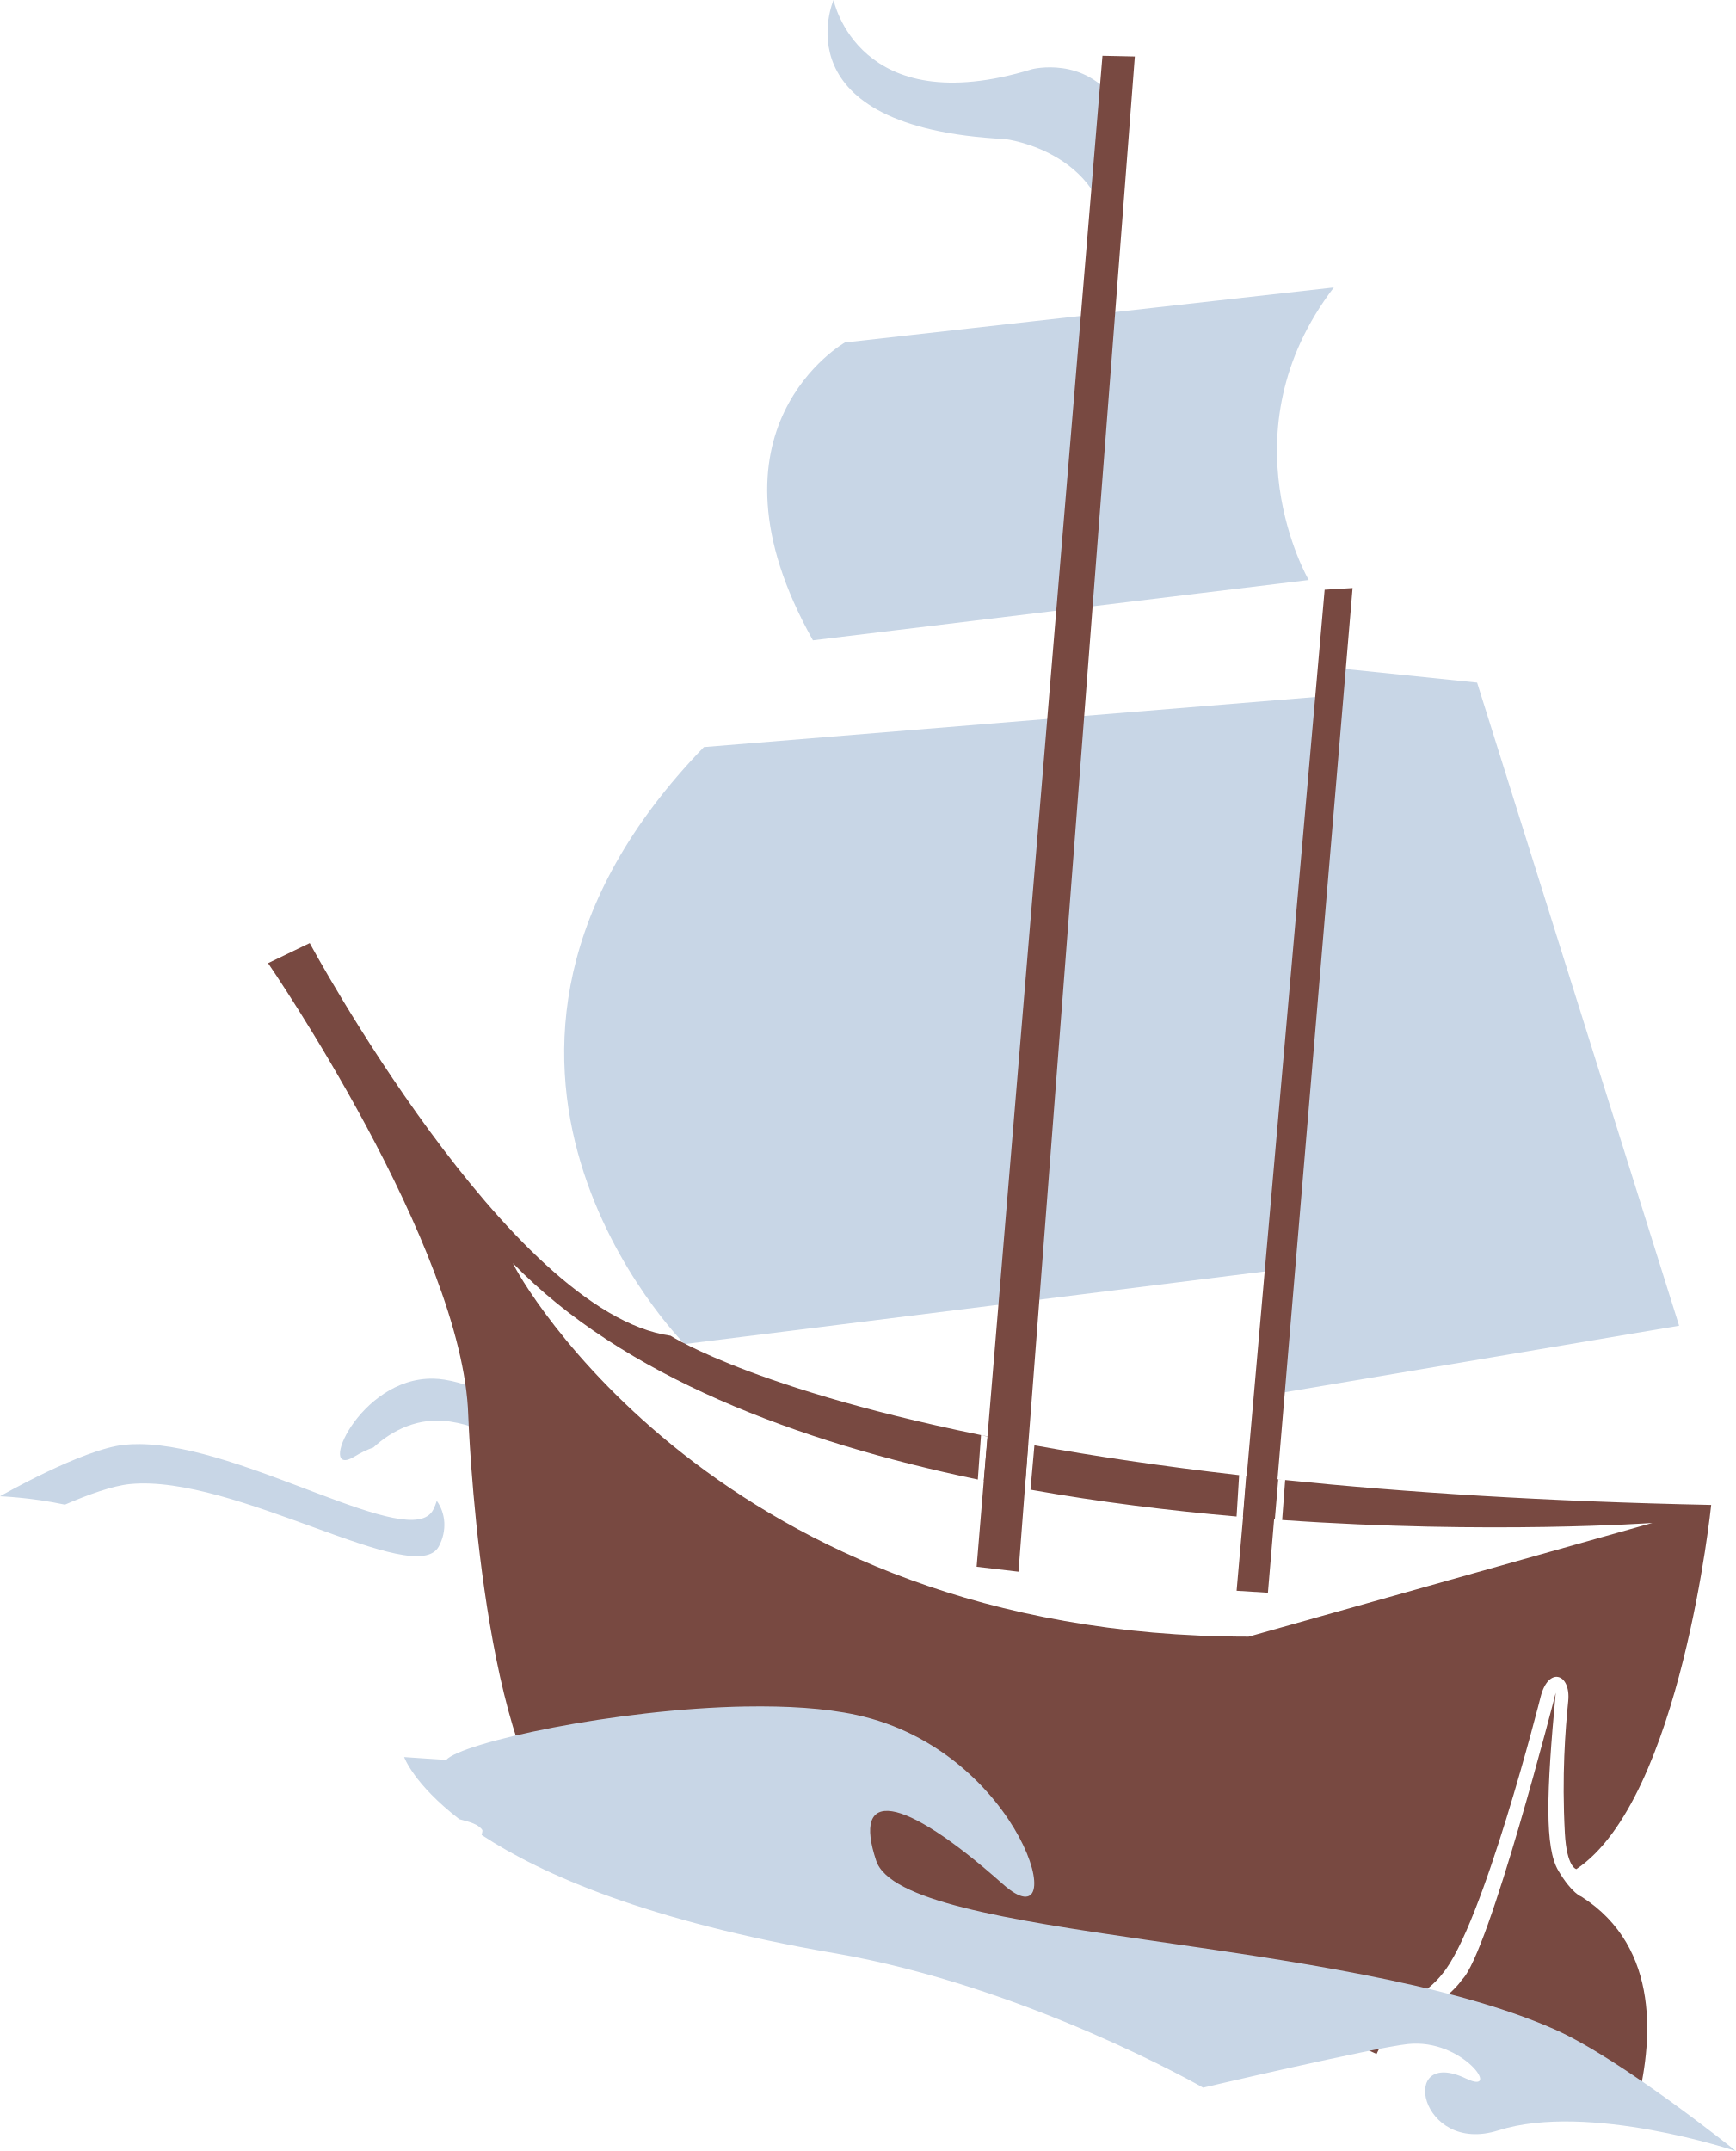
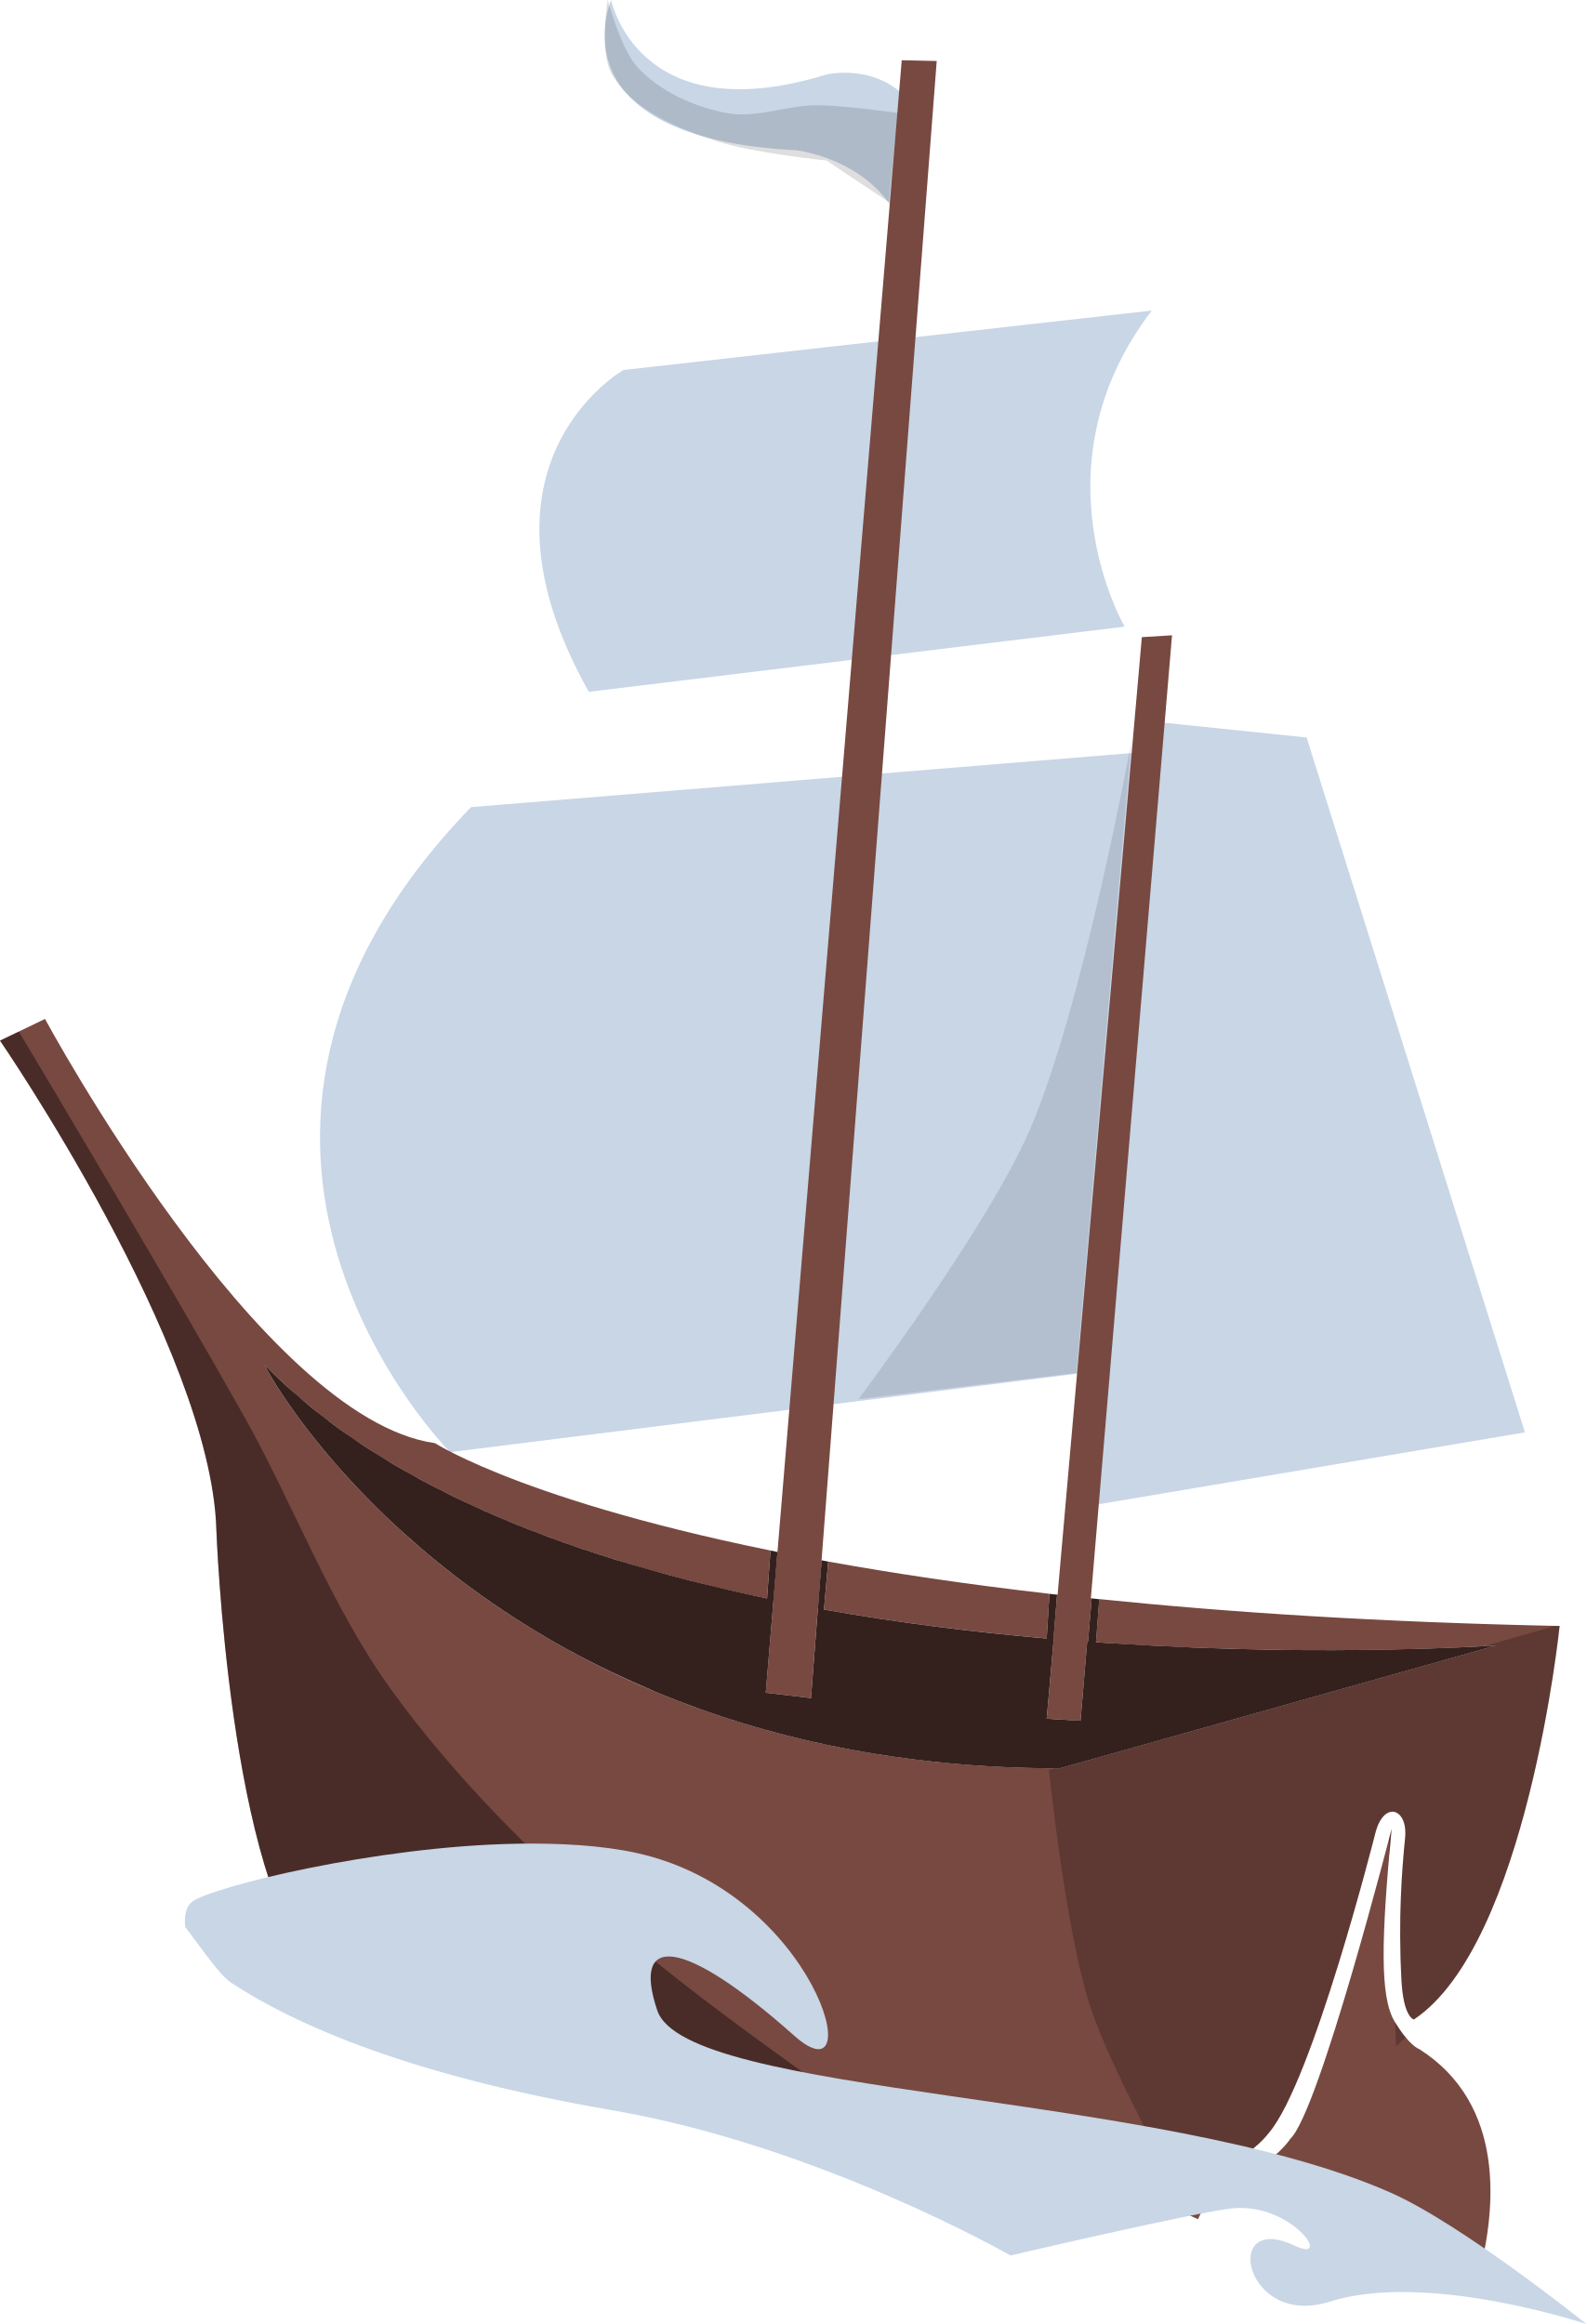
- <svg xmlns="http://www.w3.org/2000/svg" width="65.632mm" height="81.311mm" viewBox="0 0 65.632 81.311" version="1.1" id="svg1" xml:space="preserve">
+ <svg xmlns="http://www.w3.org/2000/svg" width="55.496mm" height="81.311mm" viewBox="0 0 55.496 81.311" version="1.1" id="svg1" xml:space="preserve">
  <defs id="defs1">
    <clipPath clipPathUnits="userSpaceOnUse" id="clipPath22">
      <g id="use22">
        <path id="path22" style="fill:#e2e9f2;stroke-width:0.217" d="m 136.473,83.27 a 4.779,4.779 0 0 0 -4.778,4.78 4.779,4.779 0 0 0 4.778,4.78 4.779,4.779 0 0 0 4.78,-4.78 4.779,4.779 0 0 0 -4.78,-4.78 z" />
      </g>
    </clipPath>
    <mask maskUnits="userSpaceOnUse" id="mask23">
      <ellipse style="fill:#e2e9f2;fill-opacity:1;stroke:none;stroke-width:0.265;stroke-opacity:1" id="ellipse23" cx="137.391" cy="87.986" rx="4.02" ry="3.988" />
    </mask>
    <clipPath clipPathUnits="userSpaceOnUse" id="clipPath4950-4-3">
      <path id="path4952-3-2" d="m -325.387,119.294 30.599,1.211 c 0,0 -0.745,8.615 -1.594,12.845 -0.752,3.744 -3.086,11.032 -3.086,11.032 l -25.715,3.151 z" style="fill:none;stroke:#000000;stroke-width:0.265px;stroke-linecap:butt;stroke-linejoin:miter;stroke-opacity:1" />
    </clipPath>
  </defs>
-   <path id="path4956-6-6-8-0-4" style="fill:#c8d6e6;fill-opacity:1;stroke:none;stroke-width:0.064px;stroke-linecap:butt;stroke-linejoin:miter;stroke-opacity:1" d="m 16.378,52.115 c -2.808,-0.054 -4.448,3.851 -2.97,2.942 0.245,-0.151 0.481,-0.261 0.707,-0.339 0.701,-0.647 1.709,-1.164 2.897,-0.982 3.066,0.469 3.765,3.375 5.988,5.218 0.688,0.571 1.525,1.027 2.395,1.391 3.186,0.218 5.332,0.101 5.332,0.101 0,0 -5.171,-0.47 -7.938,-2.86 -2.223,-1.919 -2.922,-4.945 -5.988,-5.434 -0.144,-0.023 -0.285,-0.035 -0.423,-0.038 z M 5.274,54.59 c -0.197,-0.002 -0.388,0.006 -0.573,0.025 C 3.116,54.777 0,56.562 0,56.562 c 0,0 1.17,0.04 2.454,0.316 0.861,-0.372 1.794,-0.712 2.459,-0.778 3.944,-0.388 10.809,4.009 11.681,2.352 0.317,-0.601 0.254,-1.248 -0.081,-1.718 -0.033,0.111 -0.076,0.221 -0.131,0.33 -0.832,1.644 -7.108,-2.438 -11.109,-2.475 z" />
-   <path style="fill:#c8d6e6;fill-opacity:1;fill-rule:evenodd;stroke:none;stroke-width:0.303;stroke-dasharray:none;stroke-opacity:1" d="M 41.97,9.756 C 42.089,5.739 38.001,5.257 38.001,5.257 29.407,4.819 31.515,0 31.515,0 c 0,0 0.931,4.631 7.508,2.614 0,0 1.992,-0.511 3.17,1.24 z" id="path1977-2" />
-   <path style="fill:#c8d6e6;fill-opacity:1;fill-rule:evenodd;stroke:none;stroke-width:0.305;stroke-dasharray:none;stroke-opacity:1" d="m 26.613,28.24 24.699,-2.022 c 0,0 -1.241,13.229 -1.937,21.649 L 25.882,50.807 c 0,0 -10.712,-10.74 0.731,-22.567 z" id="path1971-2" />
-   <path style="fill:#c8d6e6;fill-opacity:1;fill-rule:evenodd;stroke:none;stroke-width:0.303;stroke-dasharray:none;stroke-opacity:1" d="m 50.429,10.866 c -4.201,5.493 -0.95,11.059 -0.95,11.059 L 30.735,24.204 C 26.233,16.187 31.945,12.945 31.945,12.945 Z" id="path1969-1" />
-   <path style="fill:#c8d6e6;fill-opacity:1;fill-rule:evenodd;stroke:none;stroke-width:0.382;stroke-dasharray:none;stroke-opacity:1" d="m 50.444,25.244 5.402,0.559 7.638,24.311 -15.462,2.608 z" id="path10694" />
-   <path id="path2275-2" style="fill:#784941;fill-opacity:1;fill-rule:evenodd;stroke:none;stroke-width:0.319;stroke-dasharray:none;stroke-opacity:1" d="m 50.082,22.292 1.056,-0.064 -3.201,37.979 -1.184,-0.074 z m -8.4,-20.184 1.224,0.026 -4.399,57.278 -1.583,-0.187 z" />
-   <path id="path2143-3" style="fill:#784941;fill-opacity:1;fill-rule:evenodd;stroke:none;stroke-width:0.35;stroke-dasharray:none;stroke-opacity:1" d="m 58.821,63.983 c 0,0 -2.528,9.883 -3.546,10.85 0,0 -0.291,0.471 -1.104,1.005 l 7.694,3.782 c 0.615,-2.341 0.954,-5.999 -2.078,-7.927 0,0 -0.351,-0.106 -0.869,-0.978 -0.515,-0.867 -0.458,-2.908 -0.098,-6.732 z m -6.28,12.649 c -0.49,0.175 -1.059,0.333 -1.718,0.455 l 1.221,0.557 z M 11.71,35.65 10.135,36.409 c 0,0 7.375,10.727 7.569,17.096 0,0 0.434,12.338 3.567,15.543 v 5.2e-4 c 6.375,5.478 26.174,7.329 26.174,7.329 2.952,0.217 4.663,-0.185 5.636,-0.642 0.973,-0.457 1.443,-1.112 1.443,-1.112 1.531,-1.788 3.721,-10.47 3.721,-10.47 0.289,-1.174 1.151,-0.903 1.046,0.151 -0.109,1.09 -0.245,2.794 -0.127,4.989 0.07,1.296 0.434,1.363 0.434,1.363 3.957,-2.639 5.098,-13.768 5.098,-13.768 -6.242,-0.128 -11.567,-0.474 -16.107,-0.941 l -0.114,1.511 c 7.858,0.552 13.997,0.111 13.997,0.111 l -15.265,4.298 C 27.14,61.863 19.542,48.164 19.394,47.753 23.548,52.031 30.16,54.51 36.969,55.928 l 0.121,-1.679 0.252,0.058 -0.146,1.67 c 0.516,0.106 1.032,0.205 1.549,0.299 l 0.126,-1.683 C 28.83,52.748 25.351,50.492 25.351,50.492 19.241,49.636 11.71,35.65 11.71,35.65 Z m 27.399,18.986 -0.149,1.677 c 2.645,0.472 5.286,0.795 7.792,1.013 l 0.097,-1.563 c -2.925,-0.335 -5.494,-0.721 -7.74,-1.128 z m 8.007,1.157 -0.125,1.554 c 0.407,0.035 0.807,0.064 1.207,0.093 l 0.129,-1.515 0.146,0.012 c -0.457,-0.047 -0.915,-0.095 -1.357,-0.145 z" />
-   <path id="path4956-6-6-8" style="fill:#c8d6e6;fill-opacity:1;stroke:none;stroke-width:0.112px;stroke-linecap:butt;stroke-linejoin:miter;stroke-opacity:1" d="m 28.198,64.508 c -4.947,0.089 -10.749,1.369 -11.33,2.021 -0.569,-0.038 -1.588,-0.109 -1.588,-0.109 0,0 0.352,1.012 2.087,2.349 0.042,0.011 0.084,0.022 0.126,0.034 0.182,0.047 0.363,0.098 0.53,0.186 0.052,0.031 0.227,0.154 0.218,0.22 -0.007,0.052 -0.018,0.104 -0.032,0.156 2.287,1.501 6.296,3.257 13.326,4.466 7.273,1.25 13.951,5.085 13.951,5.085 0,0 6.435,-1.506 7.738,-1.647 2.104,-0.228 3.574,1.957 2.208,1.306 -2.593,-1.237 -1.768,2.905 1.213,1.958 3.412,-1.085 8.986,0.78 8.986,0.78 0,0 -4.325,-3.477 -6.833,-4.59 -8.06,-3.576 -24.657,-3.353 -25.671,-6.385 -0.906,-2.71 0.91,-2.566 4.792,0.887 2.692,2.395 0.775,-5.031 -5.546,-6.399 -1.187,-0.257 -2.64,-0.344 -4.176,-0.317 z" />
+   <path style="fill:#c8d6e6;fill-opacity:1;fill-rule:evenodd;stroke:none;stroke-width:0.303;stroke-dasharray:none;stroke-opacity:1" d="M 31.835,9.756 C 31.954,5.739 27.866,5.257 27.866,5.257 19.272,4.819 21.38,0 21.38,0 c 0,0 0.931,4.631 7.508,2.614 0,0 1.992,-0.511 3.17,1.24 z" id="path1977-2" />
+   <path style="fill:#c8d6e6;fill-opacity:1;fill-rule:evenodd;stroke:none;stroke-width:0.305;stroke-dasharray:none;stroke-opacity:1" d="m 16.478,28.24 24.699,-2.022 c 0,0 -1.241,13.229 -1.937,21.649 l -23.493,2.94 c 0,0 -10.712,-10.74 0.731,-22.567 z" id="path1971-2" />
+   <path style="fill:#c8d6e6;fill-opacity:1;fill-rule:evenodd;stroke:none;stroke-width:0.303;stroke-dasharray:none;stroke-opacity:1" d="m 40.294,10.866 c -4.201,5.493 -0.95,11.059 -0.95,11.059 l -18.745,2.28 c -4.502,-8.017 1.21,-11.259 1.21,-11.259 z" id="path1969-1" />
+   <path style="fill:#c8d6e6;fill-opacity:1;fill-rule:evenodd;stroke:none;stroke-width:0.382;stroke-dasharray:none;stroke-opacity:1" d="m 40.308,25.244 5.402,0.559 7.638,24.311 -15.462,2.608 z" id="path10694" />
+   <path id="path2275-2" style="fill:#784941;fill-opacity:1;fill-rule:evenodd;stroke:none;stroke-width:0.319;stroke-dasharray:none;stroke-opacity:1" d="m 39.946,22.292 1.056,-0.064 -3.201,37.979 -1.184,-0.074 z m -8.4,-20.184 1.224,0.026 -4.399,57.278 -1.583,-0.187 z" />
+   <path id="path2143-3" style="fill:#784941;fill-opacity:1;fill-rule:evenodd;stroke:none;stroke-width:0.35;stroke-dasharray:none;stroke-opacity:1" d="m 48.685,63.983 c 0,0 -2.528,9.883 -3.546,10.85 0,0 -0.291,0.471 -1.104,1.005 l 7.694,3.782 c 0.615,-2.341 0.954,-5.999 -2.078,-7.927 0,0 -0.351,-0.106 -0.869,-0.978 -0.515,-0.867 -0.458,-2.908 -0.098,-6.732 z m -6.28,12.649 c -0.49,0.175 -1.059,0.333 -1.718,0.455 l 1.221,0.557 z M 1.575,35.65 0,36.409 c 0,0 7.375,10.727 7.569,17.096 0,0 0.434,12.338 3.567,15.543 v 5.2e-4 c 6.375,5.478 26.174,7.329 26.174,7.329 2.952,0.217 4.663,-0.185 5.636,-0.642 0.973,-0.457 1.443,-1.112 1.443,-1.112 1.531,-1.788 3.721,-10.47 3.721,-10.47 0.289,-1.174 1.151,-0.903 1.046,0.151 -0.109,1.09 -0.245,2.794 -0.127,4.989 0.07,1.296 0.434,1.363 0.434,1.363 3.957,-2.639 5.098,-13.768 5.098,-13.768 -6.242,-0.128 -11.567,-0.474 -16.107,-0.941 l -0.114,1.511 c 7.858,0.552 13.997,0.111 13.997,0.111 l -15.265,4.298 C 17.004,61.863 9.407,48.164 9.258,47.753 c 4.155,4.278 10.767,6.756 17.575,8.175 l 0.121,-1.679 0.252,0.058 -0.146,1.67 c 0.516,0.106 1.032,0.205 1.549,0.299 l 0.126,-1.683 C 18.695,52.748 15.216,50.492 15.216,50.492 9.106,49.636 1.575,35.65 1.575,35.65 Z m 27.399,18.986 -0.149,1.677 c 2.645,0.472 5.286,0.795 7.792,1.013 l 0.097,-1.563 c -2.925,-0.335 -5.494,-0.721 -7.74,-1.128 z m 8.007,1.157 -0.125,1.554 c 0.407,0.035 0.807,0.064 1.207,0.093 l 0.129,-1.515 0.146,0.012 c -0.457,-0.047 -0.915,-0.095 -1.357,-0.145 z" />
+   <path id="path10" style="fill:#34201c;stroke-width:0.886;stroke-linejoin:round" d="M 9.258 47.753 C 9.277 47.805 9.412 48.064 9.673 48.478 C 9.803 48.685 9.966 48.93 10.161 49.208 C 10.55 49.764 11.071 50.448 11.733 51.208 C 12.064 51.588 12.43 51.987 12.833 52.399 C 13.235 52.81 13.674 53.234 14.151 53.663 C 15.581 54.952 17.351 56.293 19.492 57.509 C 20.454 58.055 21.498 58.572 22.613 59.051 C 22.739 59.105 22.86 59.162 22.988 59.216 C 26.771 60.783 31.429 61.868 37.074 61.87 L 52.338 57.572 C 52.338 57.572 51.838 57.603 51.041 57.639 C 50.432 57.665 49.634 57.693 48.654 57.712 C 46.222 57.762 42.814 57.749 38.862 57.491 C 38.685 57.479 38.521 57.474 38.342 57.461 L 38.456 55.952 L 38.288 55.934 L 38.191 55.925 L 38.063 57.44 C 38.053 57.439 38.044 57.439 38.034 57.438 L 37.801 60.206 L 36.617 60.133 L 36.862 57.347 C 36.86 57.347 36.858 57.347 36.856 57.347 L 36.981 55.793 L 36.714 55.765 L 36.617 57.327 C 34.11 57.109 31.47 56.786 28.825 56.313 L 28.973 54.636 C 28.987 54.638 29.003 54.641 29.016 54.643 L 28.742 54.591 L 28.372 59.412 L 26.789 59.225 L 27.199 54.304 L 26.955 54.248 L 26.834 55.928 C 26.72 55.904 26.609 55.874 26.496 55.85 L 26.496 55.854 C 25.866 55.719 25.239 55.572 24.615 55.418 C 24.452 55.378 24.289 55.34 24.126 55.298 C 23.437 55.123 22.755 54.932 22.079 54.732 C 21.908 54.68 21.735 54.632 21.564 54.579 C 21.549 54.574 21.533 54.569 21.518 54.565 C 21.132 54.445 20.75 54.321 20.37 54.193 C 20.344 54.184 20.318 54.175 20.292 54.166 C 19.928 54.042 19.565 53.914 19.207 53.782 C 19.145 53.759 19.085 53.734 19.023 53.711 C 18.703 53.591 18.385 53.469 18.071 53.341 C 17.968 53.3 17.868 53.256 17.766 53.214 C 17.49 53.099 17.214 52.984 16.943 52.863 C 16.84 52.818 16.741 52.77 16.64 52.723 C 16.369 52.6 16.098 52.475 15.833 52.346 C 15.75 52.305 15.671 52.263 15.589 52.222 C 15.314 52.085 15.039 51.946 14.771 51.802 C 14.672 51.749 14.576 51.691 14.478 51.637 C 14.232 51.501 13.985 51.365 13.745 51.223 C 13.63 51.154 13.519 51.081 13.405 51.011 C 13.187 50.878 12.969 50.745 12.757 50.607 C 12.617 50.515 12.484 50.418 12.347 50.324 C 12.168 50.202 11.988 50.081 11.814 49.955 C 11.631 49.822 11.456 49.683 11.279 49.545 C 11.158 49.451 11.033 49.36 10.915 49.264 C 10.728 49.113 10.551 48.954 10.372 48.798 C 10.268 48.707 10.159 48.619 10.057 48.526 C 9.782 48.275 9.515 48.018 9.258 47.753 z " />
+   <path style="fill:#000000;fill-opacity:0.108;stroke:none;stroke-width:0.886;stroke-linejoin:round" d="m 39.585,25.9 -1.929,22.134 -7.623,0.918 c 0,0 4.488,-5.975 5.97,-9.368 1.887,-4.321 3.582,-13.685 3.582,-13.685 z" id="path12" />
+   <path id="path13" style="fill:#000000;fill-opacity:0.215;stroke:none;stroke-width:0.886;stroke-linejoin:round" d="M 54.41 56.886 L 51.916 57.595 C 52.029 57.588 52.338 57.572 52.338 57.572 L 37.074 61.87 C 37.015 61.87 36.959 61.867 36.901 61.867 L 36.696 61.924 C 36.696 61.924 37.267 67.477 38.112 70.116 C 38.71 71.982 40.326 75.001 41.031 76.282 C 41.863 76.15 42.49 75.95 42.946 75.736 C 43.92 75.28 44.39 74.625 44.39 74.625 C 45.921 72.837 48.11 64.155 48.11 64.155 C 48.399 62.981 49.261 63.251 49.157 64.306 C 49.047 65.396 48.912 67.1 49.03 69.295 C 49.1 70.591 49.464 70.658 49.464 70.658 C 53.421 68.02 54.563 56.891 54.563 56.891 C 54.51 56.89 54.462 56.887 54.41 56.886 z M 48.685 63.983 C 48.685 63.983 48.605 64.286 48.588 64.351 L 48.608 64.923 C 48.636 64.6 48.652 64.336 48.685 63.983 z M 48.809 70.754 L 48.838 71.593 C 48.838 71.593 49.018 71.429 49.179 71.281 C 49.07 71.15 48.948 70.981 48.809 70.754 z M 45.156 74.81 C 45.151 74.816 45.145 74.828 45.14 74.833 C 45.14 74.833 45.118 74.859 45.117 74.861 L 45.145 74.845 L 45.156 74.81 z M 41.395 76.928 C 41.394 76.928 41.393 76.928 41.391 76.929 L 41.392 76.93 L 41.395 76.928 z " />
+   <path id="path14" style="fill:#000000;fill-opacity:0.393;stroke:none;stroke-width:0.886;stroke-linejoin:round" d="M 0.66 36.091 L 0 36.409 C 0 36.409 7.375 47.136 7.569 53.505 C 7.569 53.505 8.003 65.843 11.136 69.048 L 11.136 69.049 C 15.628 72.909 26.682 74.943 32.881 75.822 C 31.193 74.687 24.866 70.387 21.653 67.552 C 18.758 64.996 15.957 62.262 13.695 59.131 C 11.562 56.178 10.298 52.683 8.513 49.507 C 6.051 45.126 1.708 37.846 0.66 36.091 z " />
+   <path style="fill:#000000;fill-opacity:0.129;stroke:none;stroke-width:0.886;stroke-linejoin:round" d="m 21.258,-0.021 c 0,0 -0.297,1.866 0.146,2.621 0.739,1.261 2.277,1.885 3.702,2.35 1.224,0.4 3.806,0.666 3.806,0.666 l 2.184,1.456 0.312,-3.12 c 0,0 -1.868,-0.265 -2.808,-0.27 C 27.529,3.675 26.448,4.16 25.397,3.952 24.266,3.728 23.111,3.21 22.319,2.371 21.72,1.737 21.258,-0.021 21.258,-0.021 Z" id="path15" />
+   <path id="path4956-6-6-8" style="fill:#c8d6e6;fill-opacity:1;stroke:none;stroke-width:0.112px;stroke-linecap:butt;stroke-linejoin:miter;stroke-opacity:1" d="m 18.063,64.508 c -4.947,0.089 -10.623,1.508 -11.33,2.021 -0.349,0.253 -0.252,0.891 -0.252,0.891 1.133,1.541 1.292,1.705 1.593,1.943 2.287,1.501 6.296,3.257 13.326,4.466 7.273,1.25 13.951,5.085 13.951,5.085 0,0 6.435,-1.506 7.738,-1.647 2.104,-0.228 3.574,1.957 2.208,1.306 -2.593,-1.237 -1.768,2.905 1.213,1.958 3.412,-1.085 8.986,0.78 8.986,0.78 0,0 -4.325,-3.477 -6.833,-4.59 -8.06,-3.576 -24.657,-3.353 -25.671,-6.385 -0.906,-2.71 0.91,-2.566 4.792,0.887 2.692,2.395 0.775,-5.031 -5.546,-6.399 -1.187,-0.257 -2.64,-0.344 -4.176,-0.317 z" />
</svg>
